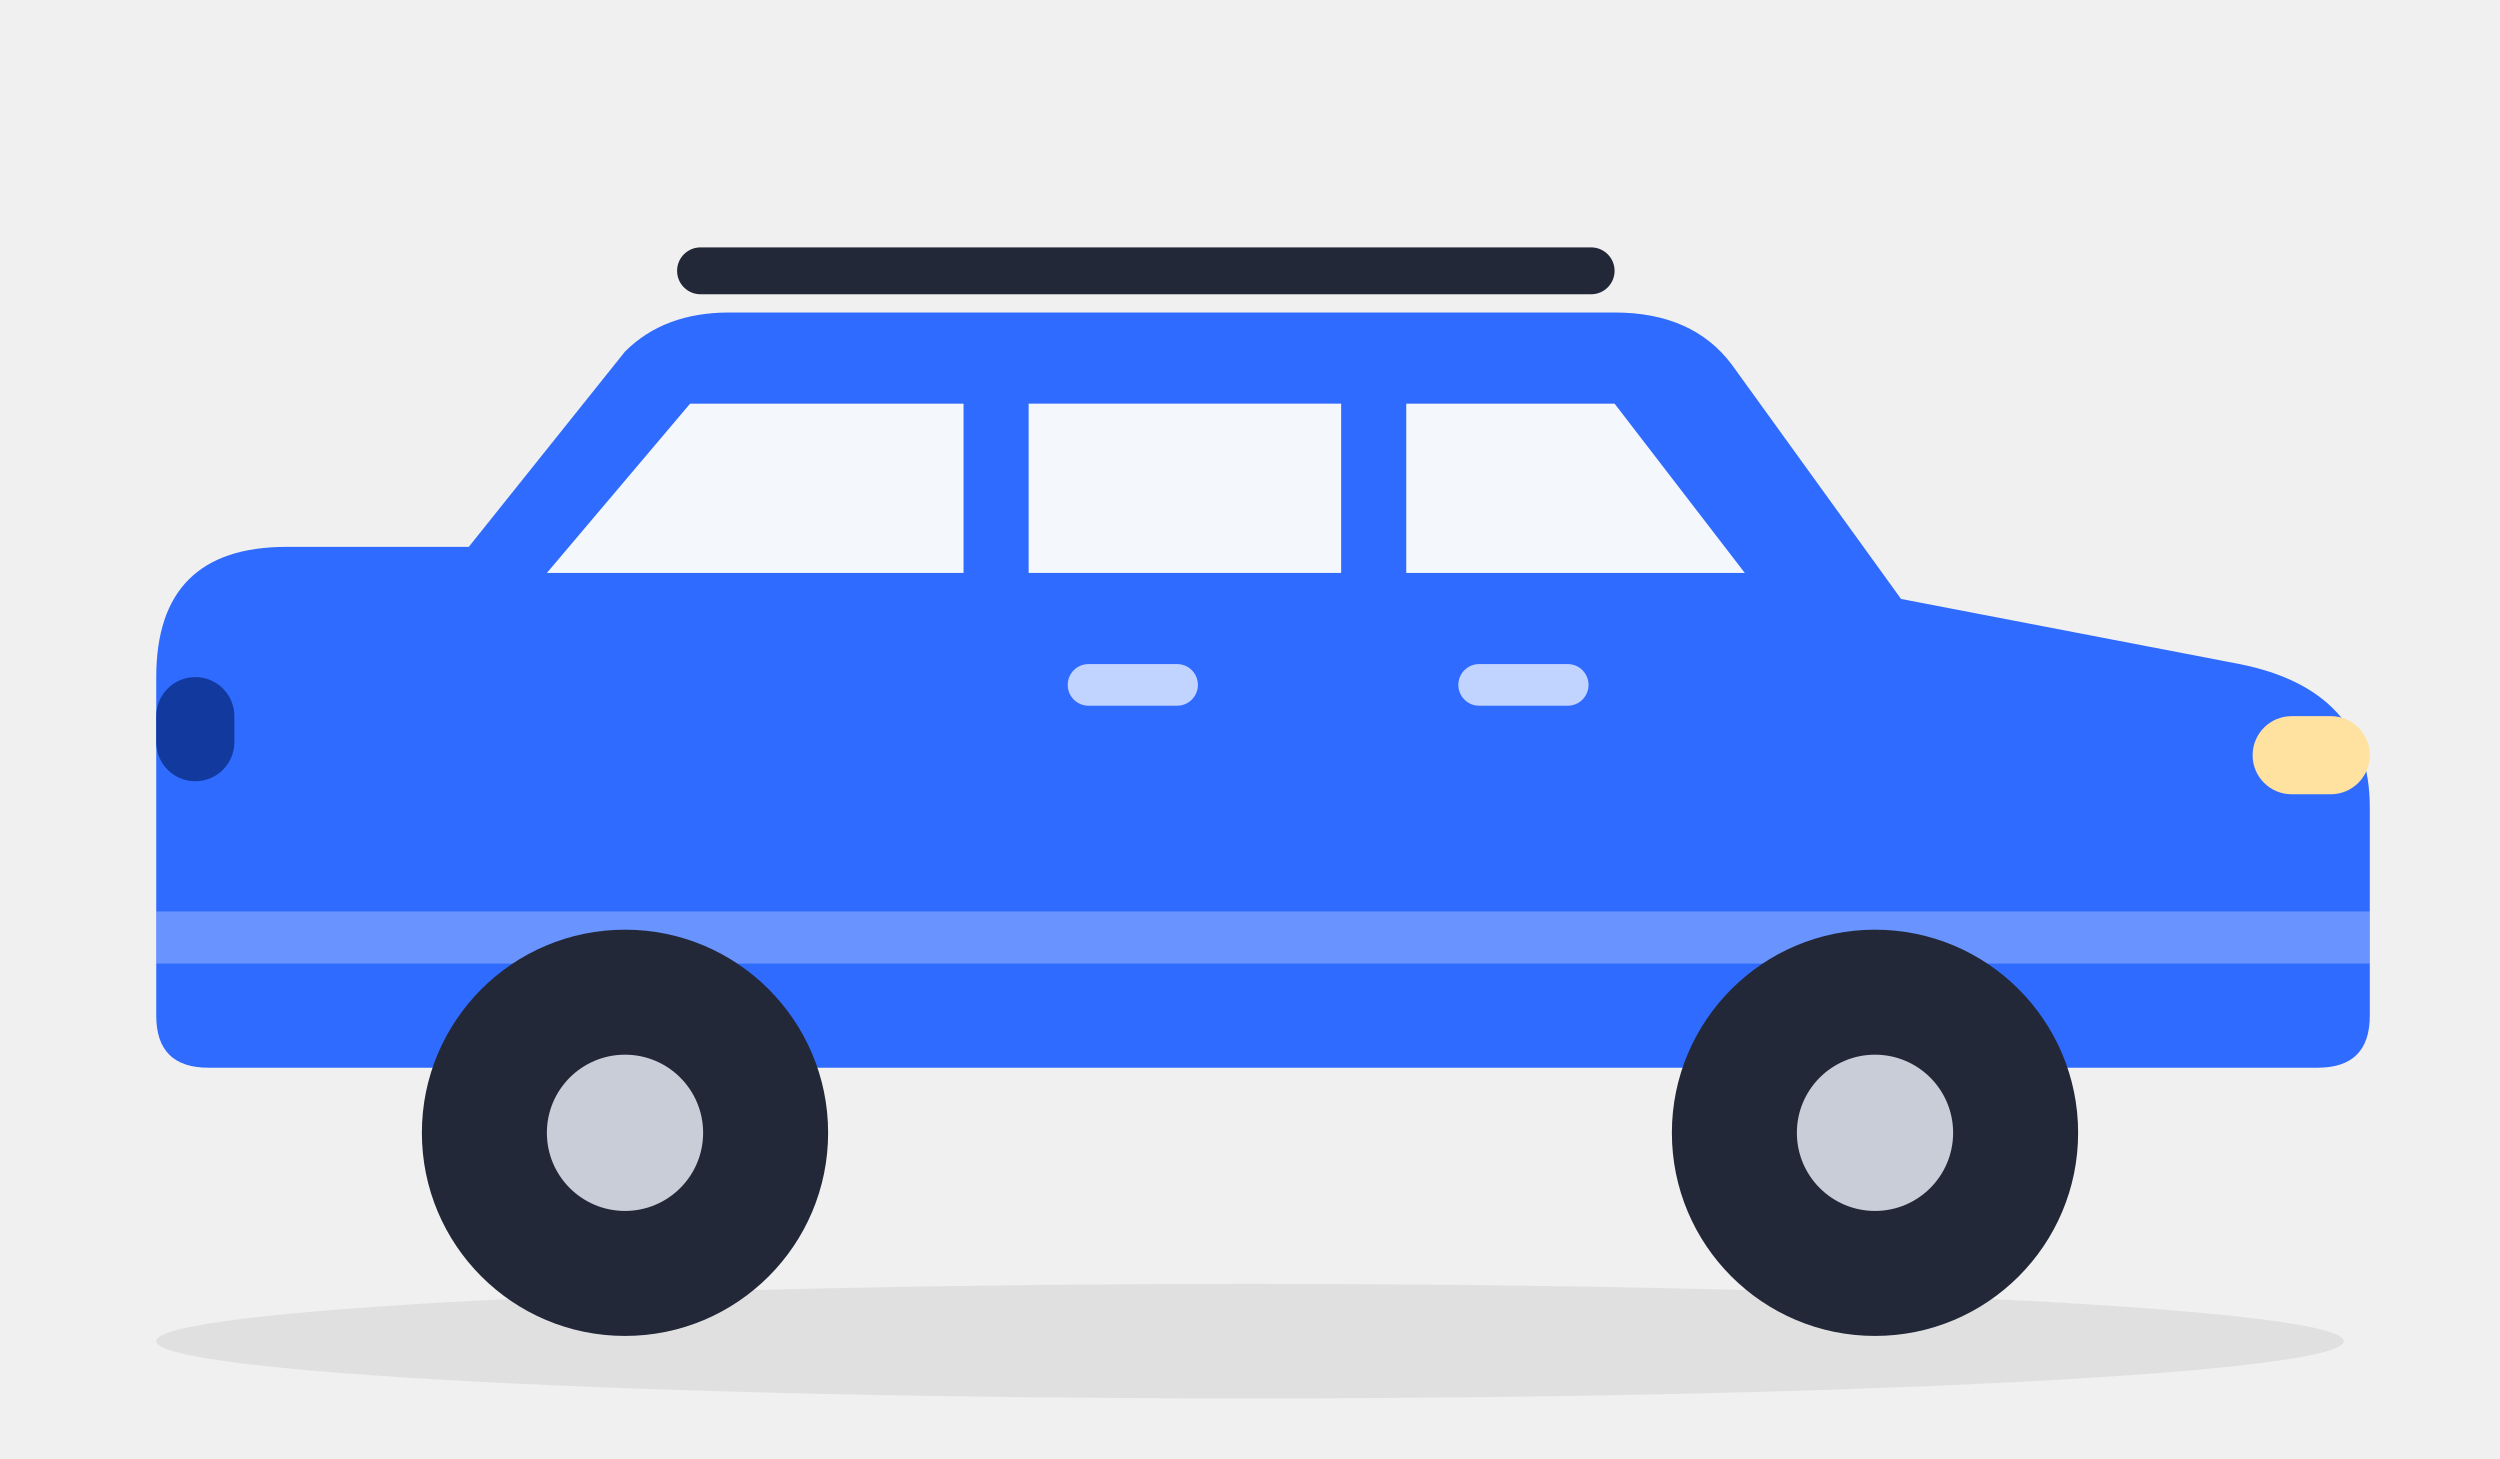
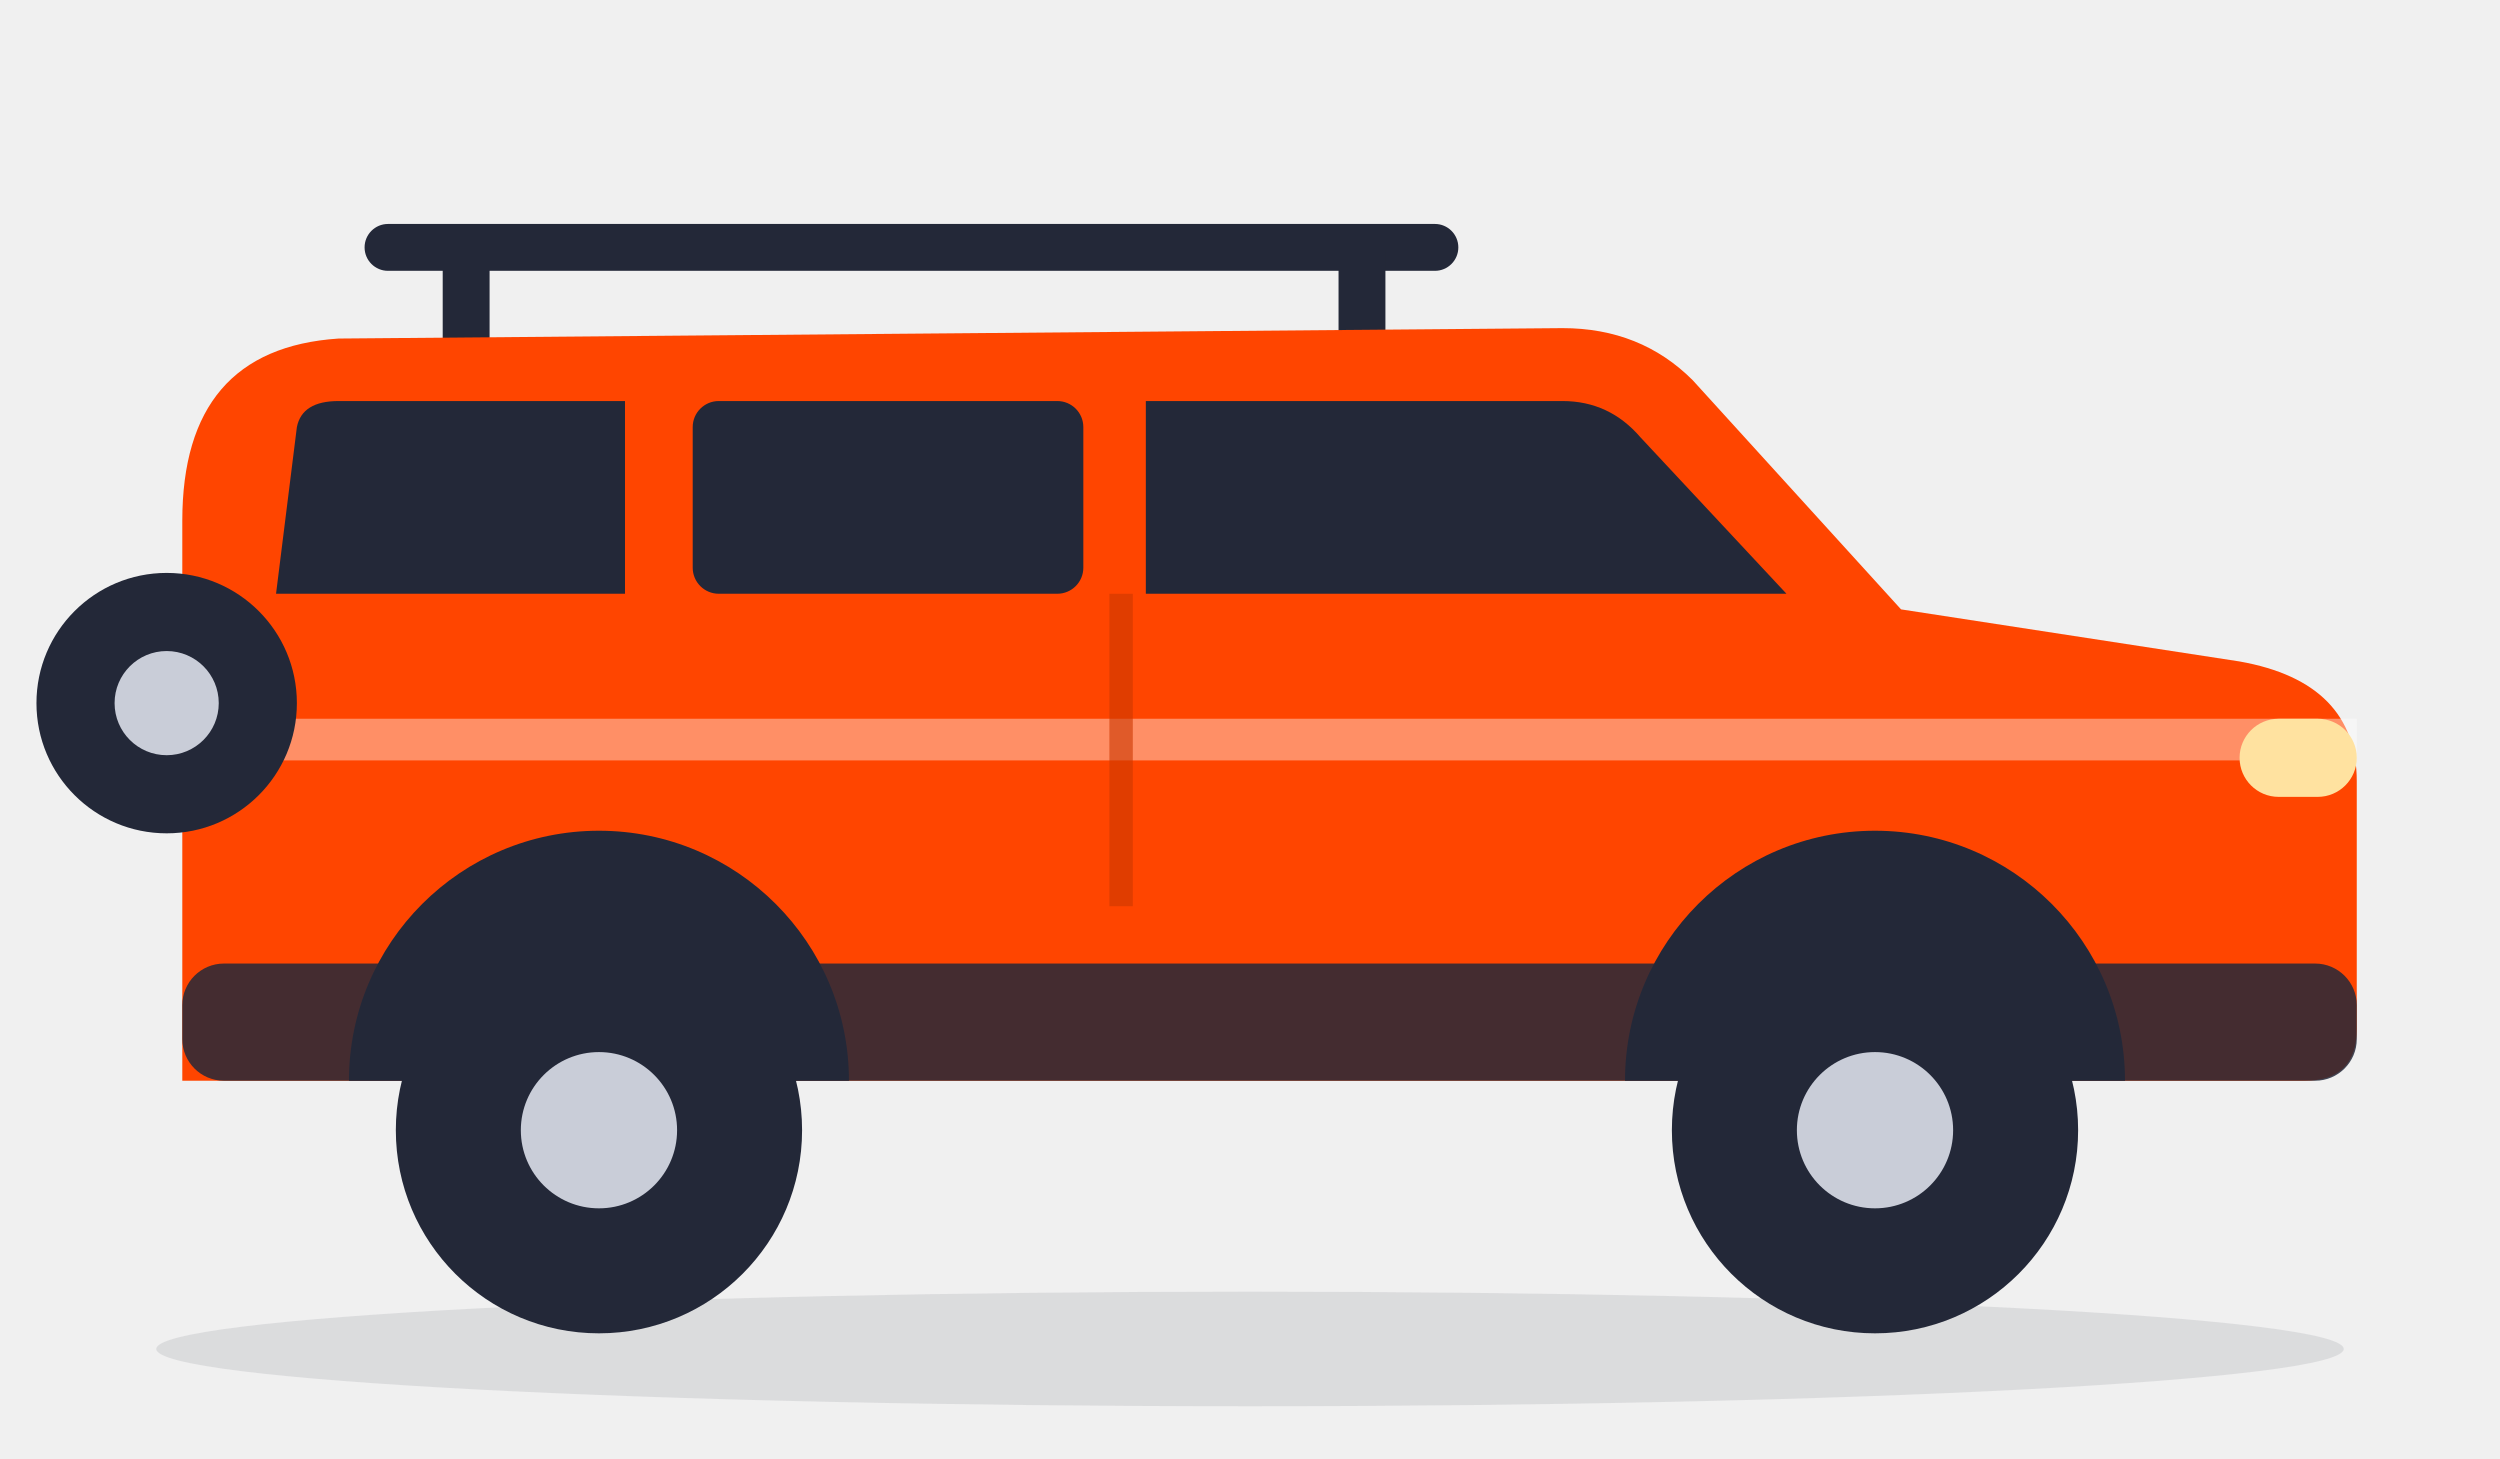
<svg xmlns="http://www.w3.org/2000/svg" viewBox="0 0 96 56">
-   <ellipse cx="48" cy="51.5" rx="42" ry="2.2" fill="#232838" opacity="0.08" />
-   <rect x="26" y="9.5" width="36" height="1.8" rx="0.9" fill="#232838" />
-   <path d="M6 39 L6 26 Q6 21 11 21 L18 21 L24 13.5 Q25.5 12 28 12 L62 12 Q65 12 66.5 14 L73 23 L86 25.5 Q91 26.5 91 31 L91 39 Q91 41 89 41 L8 41 Q6 41 6 39 Z" fill="#2F6BFF" />
-   <path d="M21 22 L26.5 15.5 L37 15.5 L37 22 Z" fill="#F4F7FB" />
-   <rect x="39.5" y="15.5" width="12" height="6.5" fill="#F4F7FB" />
-   <path d="M54 15.5 L62 15.5 L67 22 L54 22 Z" fill="#F4F7FB" />
-   <rect x="6" y="35" width="85" height="2" fill="#FFFFFF" opacity="0.28" />
-   <rect x="41" y="25.5" width="5" height="1.6" rx="0.8" fill="#FFFFFF" opacity="0.7" />
-   <rect x="56" y="25.5" width="5" height="1.6" rx="0.8" fill="#FFFFFF" opacity="0.7" />
-   <rect x="86.5" y="27.5" width="4.5" height="3" rx="1.5" fill="#FFE2A0" />
-   <rect x="6" y="26" width="3" height="4" rx="1.5" fill="#123A9E" />
-   <circle cx="24" cy="43.5" r="7.8" fill="#232838" />
-   <circle cx="24" cy="43.5" r="3" fill="#C9CDD8" />
-   <circle cx="72" cy="43.5" r="7.8" fill="#232838" />
-   <circle cx="72" cy="43.5" r="3" fill="#C9CDD8" />
+   <ellipse cx="48" cy="51.8" rx="42" ry="2.2" fill="#232838" opacity="0.10" />
+   <rect x="14" y="8.6" width="42" height="1.8" rx="0.9" fill="#232838" />
+   <rect x="17" y="9.6" width="1.8" height="3.6" fill="#232838" />
+   <rect x="51.4" y="9.6" width="1.8" height="3.4" fill="#232838" />
+   <path d="M7 41.5 L7 20 Q7 13.4 13 13 L60 12.6 Q63 12.6 65 14.6 L73 23.4 L86 25.4 Q90.5 26.2 90.5 30 L90.5 39.5 Q90.5 41.5 88.5 41.5 Z" fill="#FF4500" />
+   <path d="M11.4 16.4 Q11.6 15.4 13 15.4 L24 15.4 L24 22.8 L10.6 22.8 Z" fill="#232838" />
+   <rect x="26.6" y="15.4" width="15" height="7.4" rx="1" fill="#232838" />
+   <path d="M44 15.4 L60 15.4 Q61.8 15.4 63 16.8 L68.6 22.8 L44 22.8 Z" fill="#232838" />
+   <rect x="7" y="27.6" width="83.5" height="1.6" fill="#FFFFFF" opacity="0.4" />
+   <rect x="42.6" y="22.8" width="0.9" height="12" fill="#CC3700" opacity="0.6" />
+   <rect x="7" y="37" width="83.5" height="4.5" rx="1.6" fill="#232838" opacity="0.85" />
+   <path d="M13.4 41.5 A9.6 9.6 0 0 1 32.6 41.5 Z" fill="#232838" />
+   <path d="M62.4 41.5 A9.6 9.6 0 0 1 81.6 41.5 Z" fill="#232838" />
+   <rect x="86" y="27.6" width="4.5" height="3" rx="1.5" fill="#FFE2A0" />
+   <circle cx="6.4" cy="27" r="5" fill="#232838" />
+   <circle cx="6.4" cy="27" r="2" fill="#C9CDD8" />
+   <circle cx="23" cy="43.4" r="7.8" fill="#232838" />
+   <circle cx="23" cy="43.4" r="3" fill="#C9CDD8" />
+   <circle cx="72" cy="43.4" r="7.8" fill="#232838" />
+   <circle cx="72" cy="43.4" r="3" fill="#C9CDD8" />
</svg>
